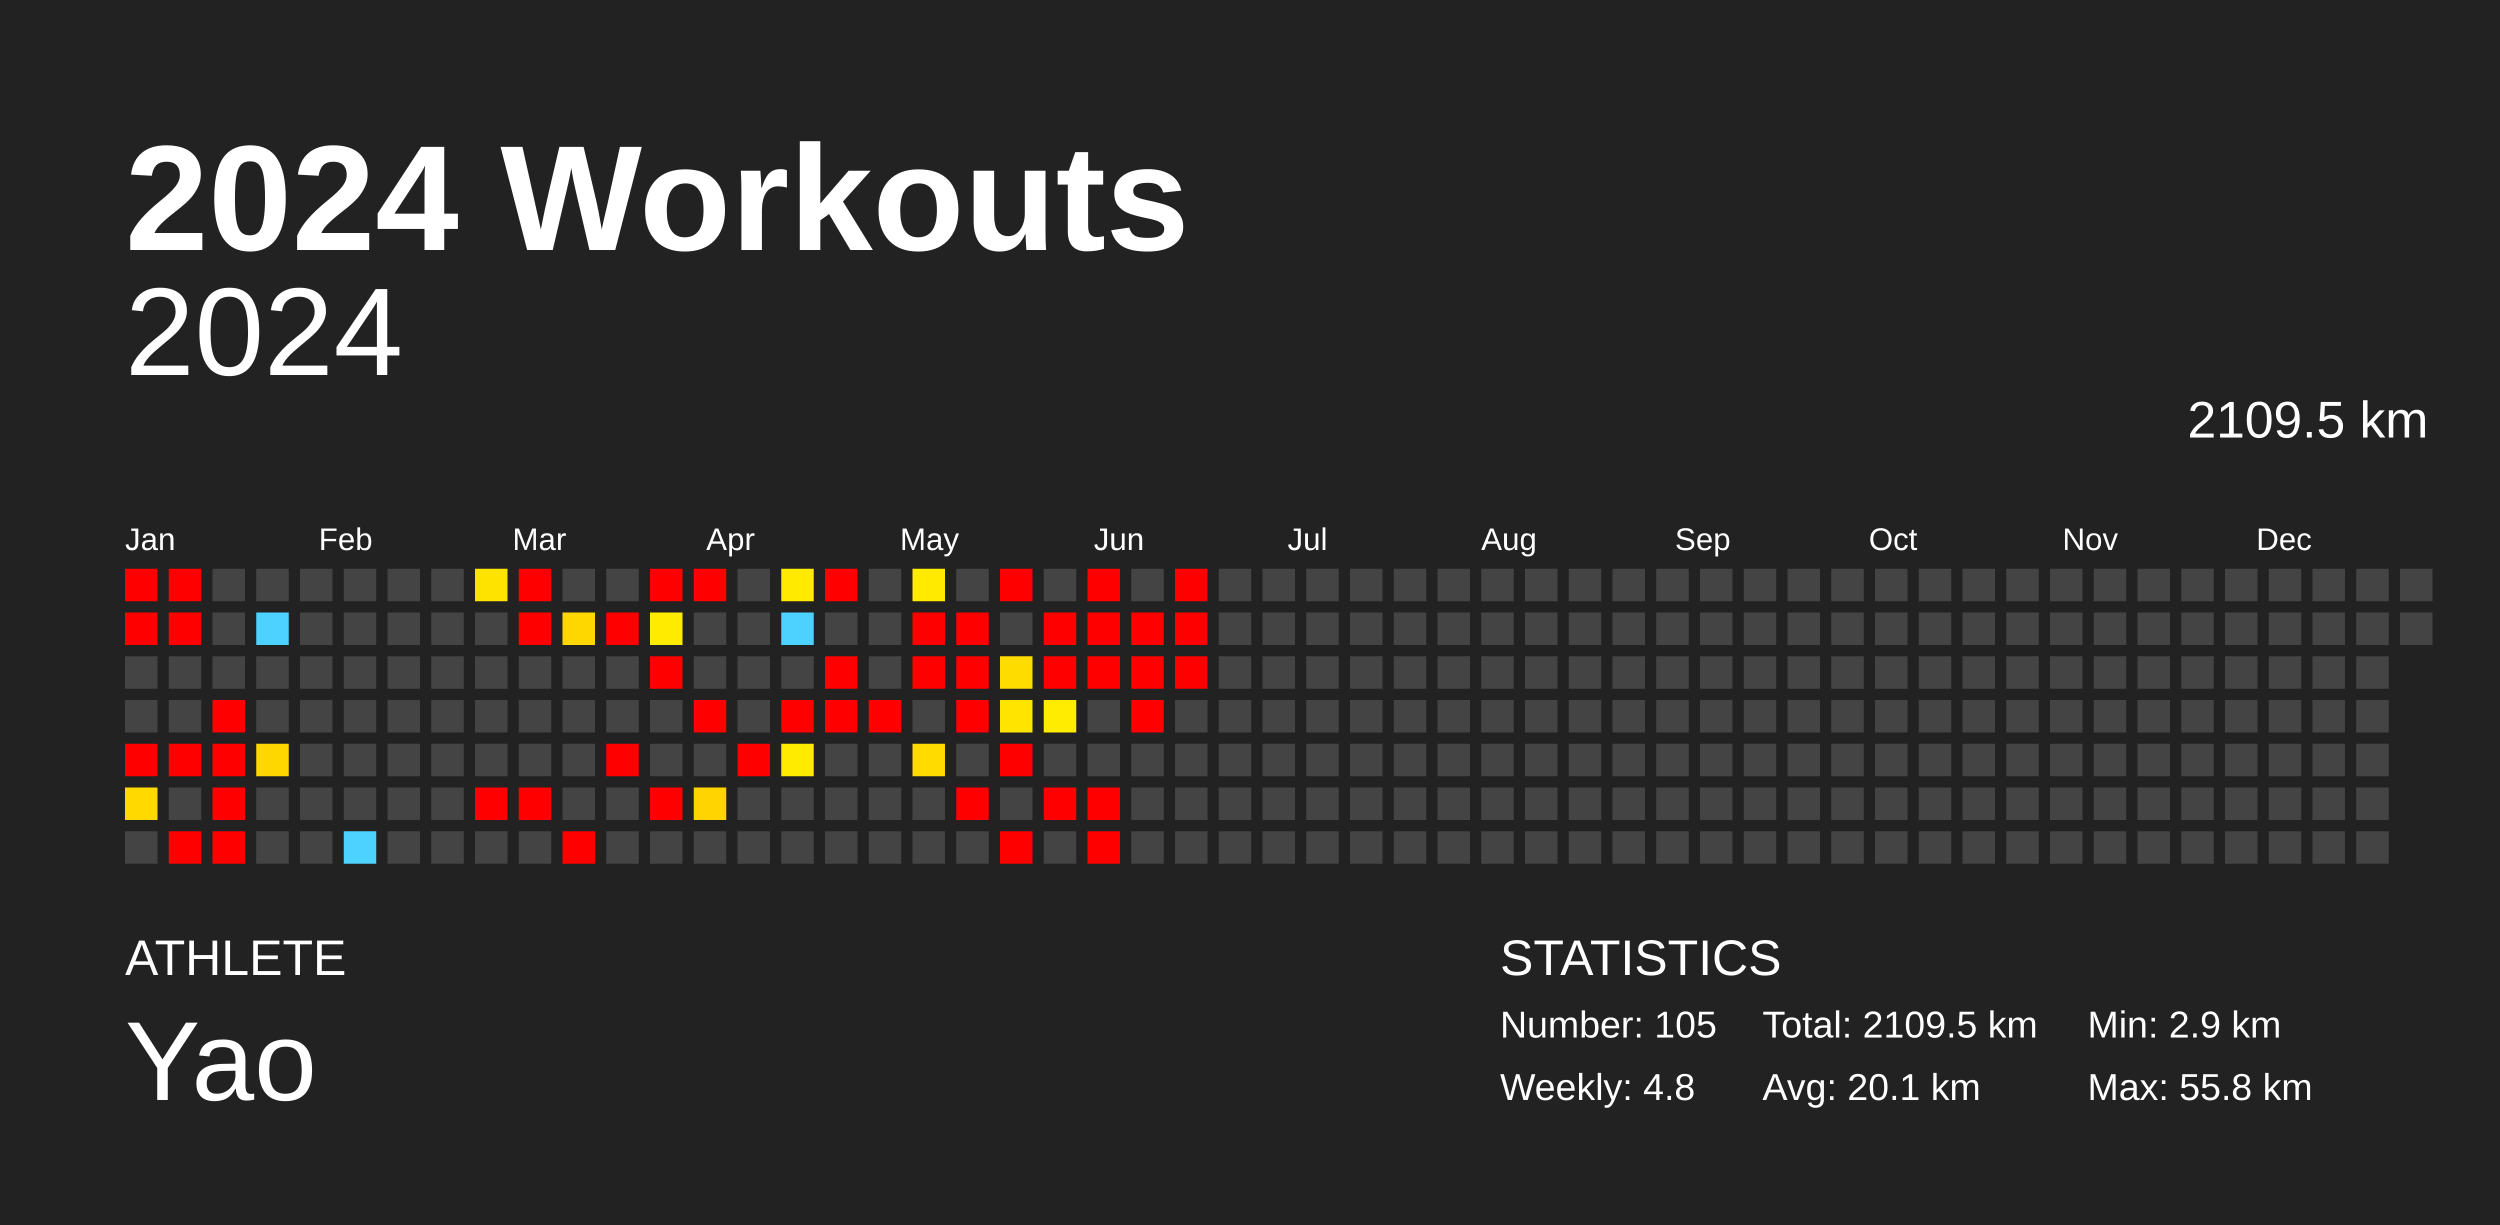
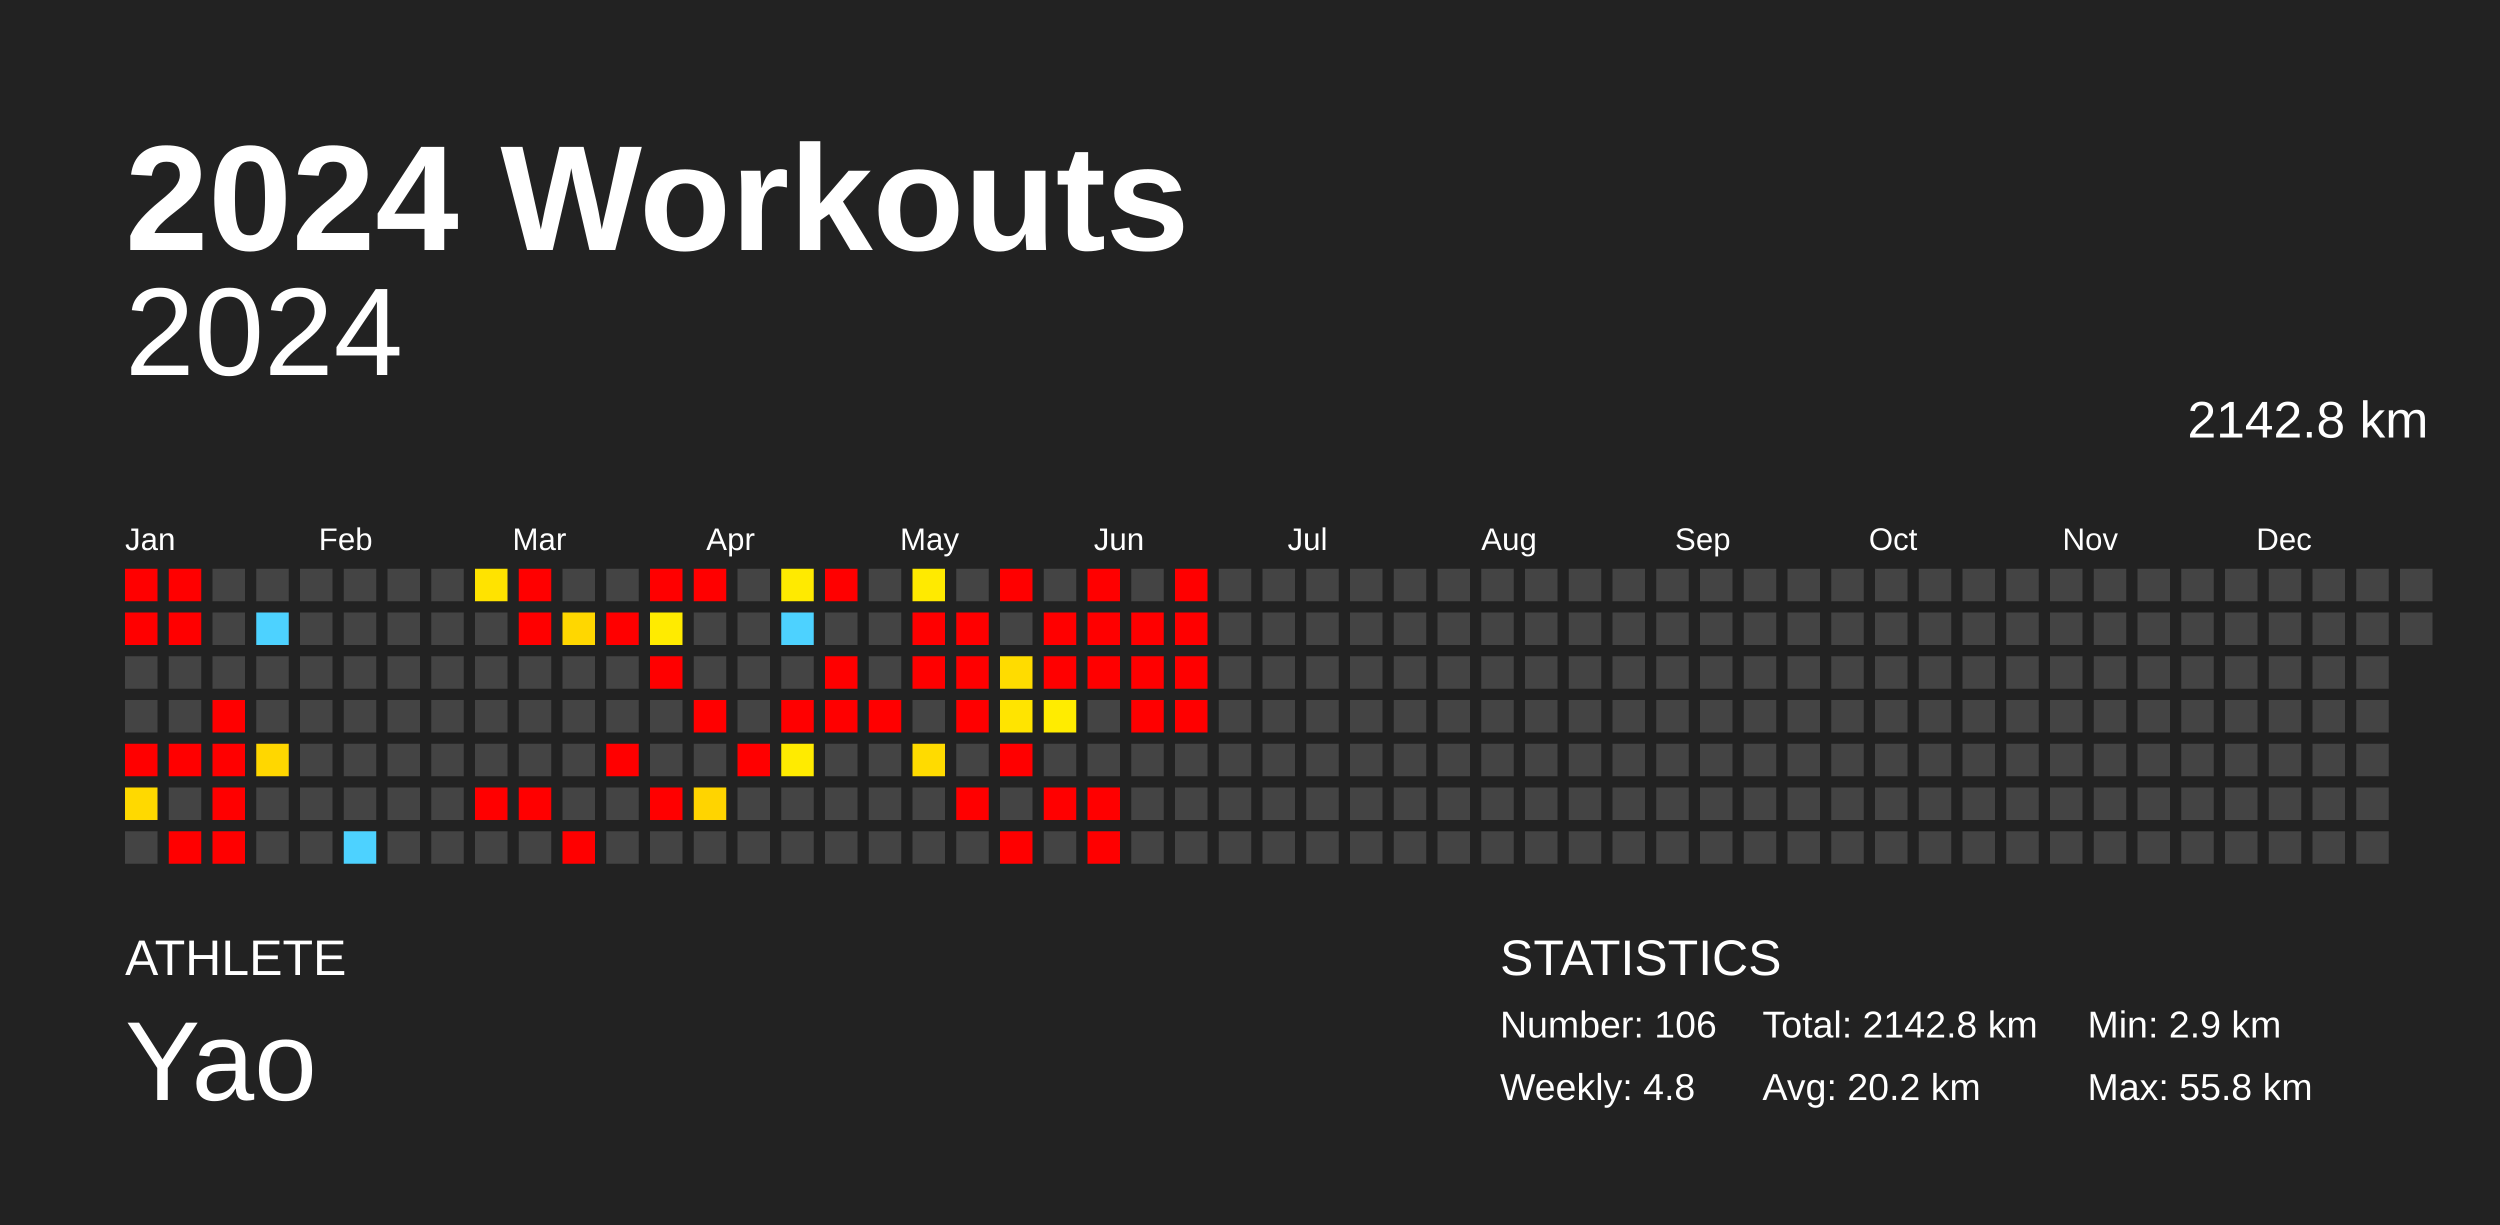
<svg xmlns="http://www.w3.org/2000/svg" baseProfile="full" height="98mm" version="1.1" viewBox="0,0,200,98" width="200mm">
  <defs />
  <rect fill="#222222" height="98" width="200" x="0" y="0" />
  <text fill="#FFFFFF" style="font-size:12px; font-family:Arial; font-weight:bold;" x="10" y="20">2024 Workouts</text>
  <text fill="#FFFFFF" style="font-size:4px; font-family:Arial" x="10" y="78">ATHLETE</text>
  <text fill="#FFFFFF" style="font-size:9px; font-family:Arial" x="10" y="88">Yao</text>
  <text fill="#FFFFFF" style="font-size:4px; font-family:Arial" x="120" y="78">STATISTICS</text>
-   <text fill="#FFFFFF" style="font-size:3px; font-family:Arial" x="120" y="83">Number: 105</text>
+   <text fill="#FFFFFF" style="font-size:3px; font-family:Arial" x="120" y="83">Number: 106</text>
  <text fill="#FFFFFF" style="font-size:3px; font-family:Arial" x="120" y="88">Weekly: 4.8</text>
-   <text fill="#FFFFFF" style="font-size:3px; font-family:Arial" x="141" y="83">Total: 2109.5 km</text>
-   <text fill="#FFFFFF" style="font-size:3px; font-family:Arial" x="141" y="88">Avg: 20.1 km</text>
+   <text fill="#FFFFFF" style="font-size:3px; font-family:Arial" x="141" y="83">Total: 2142.8 km</text>
+   <text fill="#FFFFFF" style="font-size:3px; font-family:Arial" x="141" y="88">Avg: 20.2 km</text>
  <text fill="#FFFFFF" style="font-size:3px; font-family:Arial" x="167" y="83">Min: 2.9 km</text>
  <text fill="#FFFFFF" style="font-size:3px; font-family:Arial" x="167" y="88">Max: 55.8 km</text>
  <text alignment-baseline="hanging" fill="#FFFFFF" style="font-size:10.0px; font-family:Arial;" x="10" y="30">2024</text>
-   <text alignment-baseline="hanging" fill="#FFFFFF" style="font-size:4.125px; font-family:Arial;" x="175" y="35">2109.5 km</text>
+   <text alignment-baseline="hanging" fill="#FFFFFF" style="font-size:4.125px; font-family:Arial;" x="175" y="35">2142.8 km</text>
  <text fill="#FFFFFF" style="font-size:2.5px; font-family:Arial" x="10.0" y="44">Jan</text>
  <text fill="#FFFFFF" style="font-size:2.5px; font-family:Arial" x="25.5" y="44">Feb</text>
  <text fill="#FFFFFF" style="font-size:2.5px; font-family:Arial" x="41.0" y="44">Mar</text>
  <text fill="#FFFFFF" style="font-size:2.5px; font-family:Arial" x="56.5" y="44">Apr</text>
  <text fill="#FFFFFF" style="font-size:2.5px; font-family:Arial" x="72.0" y="44">May</text>
  <text fill="#FFFFFF" style="font-size:2.5px; font-family:Arial" x="87.5" y="44">Jun</text>
  <text fill="#FFFFFF" style="font-size:2.5px; font-family:Arial" x="103.0" y="44">Jul</text>
  <text fill="#FFFFFF" style="font-size:2.5px; font-family:Arial" x="118.5" y="44">Aug</text>
  <text fill="#FFFFFF" style="font-size:2.5px; font-family:Arial" x="134.0" y="44">Sep</text>
  <text fill="#FFFFFF" style="font-size:2.5px; font-family:Arial" x="149.5" y="44">Oct</text>
  <text fill="#FFFFFF" style="font-size:2.5px; font-family:Arial" x="165.0" y="44">Nov</text>
  <text fill="#FFFFFF" style="font-size:2.5px; font-family:Arial" x="180.5" y="44">Dec</text>
  <rect fill="red" height="2.6" width="2.6" x="10.0" y="45.5" />
  <rect fill="red" height="2.6" width="2.6" x="10.0" y="49.0" />
  <rect fill="#444444" height="2.6" width="2.6" x="10.0" y="52.5" />
  <rect fill="#444444" height="2.6" width="2.6" x="10.0" y="56.0" />
  <rect fill="red" height="2.6" width="2.6" x="10.0" y="59.5" />
  <rect fill="#ffd900" height="2.6" width="2.6" x="10.0" y="63.0" />
  <rect fill="#444444" height="2.6" width="2.6" x="10.0" y="66.5" />
  <rect fill="red" height="2.6" width="2.6" x="13.5" y="45.5" />
  <rect fill="red" height="2.6" width="2.6" x="13.5" y="49.0" />
  <rect fill="#444444" height="2.6" width="2.6" x="13.5" y="52.5" />
  <rect fill="#444444" height="2.6" width="2.6" x="13.5" y="56.0" />
  <rect fill="red" height="2.6" width="2.6" x="13.5" y="59.5" />
  <rect fill="#444444" height="2.6" width="2.6" x="13.5" y="63.0" />
  <rect fill="red" height="2.6" width="2.6" x="13.5" y="66.5" />
  <rect fill="#444444" height="2.6" width="2.6" x="17.0" y="45.5" />
  <rect fill="#444444" height="2.6" width="2.6" x="17.0" y="49.0" />
  <rect fill="#444444" height="2.6" width="2.6" x="17.0" y="52.5" />
  <rect fill="red" height="2.6" width="2.6" x="17.0" y="56.0" />
  <rect fill="red" height="2.6" width="2.6" x="17.0" y="59.5" />
  <rect fill="red" height="2.6" width="2.6" x="17.0" y="63.0" />
  <rect fill="red" height="2.6" width="2.6" x="17.0" y="66.5" />
  <rect fill="#444444" height="2.6" width="2.6" x="20.5" y="45.5" />
  <rect fill="#4dd2ff" height="2.6" width="2.6" x="20.5" y="49.0" />
  <rect fill="#444444" height="2.6" width="2.6" x="20.5" y="52.5" />
  <rect fill="#444444" height="2.6" width="2.6" x="20.5" y="56.0" />
  <rect fill="#ffd700" height="2.6" width="2.6" x="20.5" y="59.5" />
  <rect fill="#444444" height="2.6" width="2.6" x="20.5" y="63.0" />
  <rect fill="#444444" height="2.6" width="2.6" x="20.5" y="66.5" />
  <rect fill="#444444" height="2.6" width="2.6" x="24.0" y="45.5" />
  <rect fill="#444444" height="2.6" width="2.6" x="24.0" y="49.0" />
  <rect fill="#444444" height="2.6" width="2.6" x="24.0" y="52.5" />
  <rect fill="#444444" height="2.6" width="2.6" x="24.0" y="56.0" />
  <rect fill="#444444" height="2.6" width="2.6" x="24.0" y="59.5" />
  <rect fill="#444444" height="2.6" width="2.6" x="24.0" y="63.0" />
  <rect fill="#444444" height="2.6" width="2.6" x="24.0" y="66.5" />
  <rect fill="#444444" height="2.6" width="2.6" x="27.5" y="45.5" />
  <rect fill="#444444" height="2.6" width="2.6" x="27.5" y="49.0" />
  <rect fill="#444444" height="2.6" width="2.6" x="27.5" y="52.5" />
  <rect fill="#444444" height="2.6" width="2.6" x="27.5" y="56.0" />
  <rect fill="#444444" height="2.6" width="2.6" x="27.5" y="59.5" />
  <rect fill="#444444" height="2.6" width="2.6" x="27.5" y="63.0" />
  <rect fill="#4dd2ff" height="2.6" width="2.6" x="27.5" y="66.5" />
  <rect fill="#444444" height="2.6" width="2.6" x="31.0" y="45.5" />
  <rect fill="#444444" height="2.6" width="2.6" x="31.0" y="49.0" />
  <rect fill="#444444" height="2.6" width="2.6" x="31.0" y="52.5" />
  <rect fill="#444444" height="2.6" width="2.6" x="31.0" y="56.0" />
  <rect fill="#444444" height="2.6" width="2.6" x="31.0" y="59.5" />
  <rect fill="#444444" height="2.6" width="2.6" x="31.0" y="63.0" />
  <rect fill="#444444" height="2.6" width="2.6" x="31.0" y="66.5" />
  <rect fill="#444444" height="2.6" width="2.6" x="34.5" y="45.5" />
  <rect fill="#444444" height="2.6" width="2.6" x="34.5" y="49.0" />
  <rect fill="#444444" height="2.6" width="2.6" x="34.5" y="52.5" />
  <rect fill="#444444" height="2.6" width="2.6" x="34.5" y="56.0" />
  <rect fill="#444444" height="2.6" width="2.6" x="34.5" y="59.5" />
  <rect fill="#444444" height="2.6" width="2.6" x="34.5" y="63.0" />
  <rect fill="#444444" height="2.6" width="2.6" x="34.5" y="66.5" />
  <rect fill="#ffe300" height="2.6" width="2.6" x="38.0" y="45.5" />
  <rect fill="#444444" height="2.6" width="2.6" x="38.0" y="49.0" />
  <rect fill="#444444" height="2.6" width="2.6" x="38.0" y="52.5" />
  <rect fill="#444444" height="2.6" width="2.6" x="38.0" y="56.0" />
  <rect fill="#444444" height="2.6" width="2.6" x="38.0" y="59.5" />
  <rect fill="red" height="2.6" width="2.6" x="38.0" y="63.0" />
  <rect fill="#444444" height="2.6" width="2.6" x="38.0" y="66.5" />
  <rect fill="red" height="2.6" width="2.6" x="41.5" y="45.5" />
  <rect fill="red" height="2.6" width="2.6" x="41.5" y="49.0" />
  <rect fill="#444444" height="2.6" width="2.6" x="41.5" y="52.5" />
  <rect fill="#444444" height="2.6" width="2.6" x="41.5" y="56.0" />
  <rect fill="#444444" height="2.6" width="2.6" x="41.5" y="59.5" />
  <rect fill="red" height="2.6" width="2.6" x="41.5" y="63.0" />
  <rect fill="#444444" height="2.6" width="2.6" x="41.5" y="66.5" />
  <rect fill="#444444" height="2.6" width="2.6" x="45.0" y="45.5" />
  <rect fill="#ffd700" height="2.6" width="2.6" x="45.0" y="49.0" />
  <rect fill="#444444" height="2.6" width="2.6" x="45.0" y="52.5" />
  <rect fill="#444444" height="2.6" width="2.6" x="45.0" y="56.0" />
  <rect fill="#444444" height="2.6" width="2.6" x="45.0" y="59.5" />
  <rect fill="#444444" height="2.6" width="2.6" x="45.0" y="63.0" />
  <rect fill="red" height="2.6" width="2.6" x="45.0" y="66.5" />
  <rect fill="#444444" height="2.6" width="2.6" x="48.5" y="45.5" />
  <rect fill="red" height="2.6" width="2.6" x="48.5" y="49.0" />
  <rect fill="#444444" height="2.6" width="2.6" x="48.5" y="52.5" />
  <rect fill="#444444" height="2.6" width="2.6" x="48.5" y="56.0" />
  <rect fill="red" height="2.6" width="2.6" x="48.5" y="59.5" />
  <rect fill="#444444" height="2.6" width="2.6" x="48.5" y="63.0" />
  <rect fill="#444444" height="2.6" width="2.6" x="48.5" y="66.5" />
  <rect fill="red" height="2.6" width="2.6" x="52.0" y="45.5" />
  <rect fill="#ffeb00" height="2.6" width="2.6" x="52.0" y="49.0" />
  <rect fill="red" height="2.6" width="2.6" x="52.0" y="52.5" />
  <rect fill="#444444" height="2.6" width="2.6" x="52.0" y="56.0" />
  <rect fill="#444444" height="2.6" width="2.6" x="52.0" y="59.5" />
  <rect fill="red" height="2.6" width="2.6" x="52.0" y="63.0" />
  <rect fill="#444444" height="2.6" width="2.6" x="52.0" y="66.5" />
  <rect fill="red" height="2.6" width="2.6" x="55.5" y="45.5" />
  <rect fill="#444444" height="2.6" width="2.6" x="55.5" y="49.0" />
  <rect fill="#444444" height="2.6" width="2.6" x="55.5" y="52.5" />
  <rect fill="red" height="2.6" width="2.6" x="55.5" y="56.0" />
  <rect fill="#444444" height="2.6" width="2.6" x="55.5" y="59.5" />
  <rect fill="#ffd400" height="2.6" width="2.6" x="55.5" y="63.0" />
  <rect fill="#444444" height="2.6" width="2.6" x="55.5" y="66.5" />
  <rect fill="#444444" height="2.6" width="2.6" x="59.0" y="45.5" />
  <rect fill="#444444" height="2.6" width="2.6" x="59.0" y="49.0" />
  <rect fill="#444444" height="2.6" width="2.6" x="59.0" y="52.5" />
  <rect fill="#444444" height="2.6" width="2.6" x="59.0" y="56.0" />
  <rect fill="red" height="2.6" width="2.6" x="59.0" y="59.5" />
  <rect fill="#444444" height="2.6" width="2.6" x="59.0" y="63.0" />
  <rect fill="#444444" height="2.6" width="2.6" x="59.0" y="66.5" />
  <rect fill="#ffea00" height="2.6" width="2.6" x="62.5" y="45.5" />
  <rect fill="#4dd2ff" height="2.6" width="2.6" x="62.5" y="49.0" />
  <rect fill="#444444" height="2.6" width="2.6" x="62.5" y="52.5" />
  <rect fill="red" height="2.6" width="2.6" x="62.5" y="56.0" />
  <rect fill="#ffeb00" height="2.6" width="2.6" x="62.5" y="59.5" />
  <rect fill="#444444" height="2.6" width="2.6" x="62.5" y="63.0" />
  <rect fill="#444444" height="2.6" width="2.6" x="62.5" y="66.5" />
  <rect fill="red" height="2.6" width="2.6" x="66.0" y="45.5" />
  <rect fill="#444444" height="2.6" width="2.6" x="66.0" y="49.0" />
  <rect fill="red" height="2.6" width="2.6" x="66.0" y="52.5" />
  <rect fill="red" height="2.6" width="2.6" x="66.0" y="56.0" />
  <rect fill="#444444" height="2.6" width="2.6" x="66.0" y="59.5" />
  <rect fill="#444444" height="2.6" width="2.6" x="66.0" y="63.0" />
  <rect fill="#444444" height="2.6" width="2.6" x="66.0" y="66.5" />
  <rect fill="#444444" height="2.6" width="2.6" x="69.5" y="45.5" />
  <rect fill="#444444" height="2.6" width="2.6" x="69.5" y="49.0" />
  <rect fill="#444444" height="2.6" width="2.6" x="69.5" y="52.5" />
  <rect fill="red" height="2.6" width="2.6" x="69.5" y="56.0" />
  <rect fill="#444444" height="2.6" width="2.6" x="69.5" y="59.5" />
  <rect fill="#444444" height="2.6" width="2.6" x="69.5" y="63.0" />
  <rect fill="#444444" height="2.6" width="2.6" x="69.5" y="66.5" />
  <rect fill="#ffea00" height="2.6" width="2.6" x="73.0" y="45.5" />
  <rect fill="red" height="2.6" width="2.6" x="73.0" y="49.0" />
  <rect fill="red" height="2.6" width="2.6" x="73.0" y="52.5" />
  <rect fill="#444444" height="2.6" width="2.6" x="73.0" y="56.0" />
  <rect fill="#ffdb00" height="2.6" width="2.6" x="73.0" y="59.5" />
  <rect fill="#444444" height="2.6" width="2.6" x="73.0" y="63.0" />
  <rect fill="#444444" height="2.6" width="2.6" x="73.0" y="66.5" />
  <rect fill="#444444" height="2.6" width="2.6" x="76.5" y="45.5" />
  <rect fill="red" height="2.6" width="2.6" x="76.5" y="49.0" />
  <rect fill="red" height="2.6" width="2.6" x="76.5" y="52.5" />
  <rect fill="red" height="2.6" width="2.6" x="76.5" y="56.0" />
  <rect fill="#444444" height="2.6" width="2.6" x="76.5" y="59.5" />
  <rect fill="red" height="2.6" width="2.6" x="76.5" y="63.0" />
  <rect fill="#444444" height="2.6" width="2.6" x="76.5" y="66.5" />
  <rect fill="red" height="2.6" width="2.6" x="80.0" y="45.5" />
  <rect fill="#444444" height="2.6" width="2.6" x="80.0" y="49.0" />
  <rect fill="#ffdc00" height="2.6" width="2.6" x="80.0" y="52.5" />
  <rect fill="#ffe400" height="2.6" width="2.6" x="80.0" y="56.0" />
  <rect fill="red" height="2.6" width="2.6" x="80.0" y="59.5" />
  <rect fill="#444444" height="2.6" width="2.6" x="80.0" y="63.0" />
  <rect fill="red" height="2.6" width="2.6" x="80.0" y="66.5" />
  <rect fill="#444444" height="2.6" width="2.6" x="83.5" y="45.5" />
  <rect fill="red" height="2.6" width="2.6" x="83.5" y="49.0" />
  <rect fill="red" height="2.6" width="2.6" x="83.5" y="52.5" />
  <rect fill="#ffec00" height="2.6" width="2.6" x="83.5" y="56.0" />
  <rect fill="#444444" height="2.6" width="2.6" x="83.5" y="59.5" />
  <rect fill="red" height="2.6" width="2.6" x="83.5" y="63.0" />
  <rect fill="#444444" height="2.6" width="2.6" x="83.5" y="66.5" />
  <rect fill="red" height="2.6" width="2.6" x="87.0" y="45.5" />
  <rect fill="red" height="2.6" width="2.6" x="87.0" y="49.0" />
  <rect fill="red" height="2.6" width="2.6" x="87.0" y="52.5" />
  <rect fill="#444444" height="2.6" width="2.6" x="87.0" y="56.0" />
  <rect fill="#444444" height="2.6" width="2.6" x="87.0" y="59.5" />
  <rect fill="red" height="2.6" width="2.6" x="87.0" y="63.0" />
  <rect fill="red" height="2.6" width="2.6" x="87.0" y="66.5" />
  <rect fill="#444444" height="2.6" width="2.6" x="90.5" y="45.5" />
  <rect fill="red" height="2.6" width="2.6" x="90.5" y="49.0" />
  <rect fill="red" height="2.6" width="2.6" x="90.5" y="52.5" />
  <rect fill="red" height="2.6" width="2.6" x="90.5" y="56.0" />
  <rect fill="#444444" height="2.6" width="2.6" x="90.5" y="59.5" />
  <rect fill="#444444" height="2.6" width="2.6" x="90.5" y="63.0" />
  <rect fill="#444444" height="2.6" width="2.6" x="90.5" y="66.5" />
  <rect fill="red" height="2.6" width="2.6" x="94.0" y="45.5" />
  <rect fill="red" height="2.6" width="2.6" x="94.0" y="49.0" />
  <rect fill="red" height="2.6" width="2.6" x="94.0" y="52.5" />
-   <rect fill="#444444" height="2.6" width="2.6" x="94.0" y="56.0" />
+   <rect fill="red" height="2.6" width="2.6" x="94.0" y="56.0" />
  <rect fill="#444444" height="2.6" width="2.6" x="94.0" y="59.5" />
  <rect fill="#444444" height="2.6" width="2.6" x="94.0" y="63.0" />
  <rect fill="#444444" height="2.6" width="2.6" x="94.0" y="66.5" />
  <rect fill="#444444" height="2.6" width="2.6" x="97.5" y="45.5" />
  <rect fill="#444444" height="2.6" width="2.6" x="97.5" y="49.0" />
  <rect fill="#444444" height="2.6" width="2.6" x="97.5" y="52.5" />
  <rect fill="#444444" height="2.6" width="2.6" x="97.5" y="56.0" />
  <rect fill="#444444" height="2.6" width="2.6" x="97.5" y="59.5" />
  <rect fill="#444444" height="2.6" width="2.6" x="97.5" y="63.0" />
  <rect fill="#444444" height="2.6" width="2.6" x="97.5" y="66.5" />
  <rect fill="#444444" height="2.6" width="2.6" x="101.0" y="45.5" />
  <rect fill="#444444" height="2.6" width="2.6" x="101.0" y="49.0" />
  <rect fill="#444444" height="2.6" width="2.6" x="101.0" y="52.5" />
  <rect fill="#444444" height="2.6" width="2.6" x="101.0" y="56.0" />
  <rect fill="#444444" height="2.6" width="2.6" x="101.0" y="59.5" />
  <rect fill="#444444" height="2.6" width="2.6" x="101.0" y="63.0" />
  <rect fill="#444444" height="2.6" width="2.6" x="101.0" y="66.5" />
  <rect fill="#444444" height="2.6" width="2.6" x="104.5" y="45.5" />
  <rect fill="#444444" height="2.6" width="2.6" x="104.5" y="49.0" />
  <rect fill="#444444" height="2.6" width="2.6" x="104.5" y="52.5" />
  <rect fill="#444444" height="2.6" width="2.6" x="104.5" y="56.0" />
  <rect fill="#444444" height="2.6" width="2.6" x="104.5" y="59.5" />
  <rect fill="#444444" height="2.6" width="2.6" x="104.5" y="63.0" />
  <rect fill="#444444" height="2.6" width="2.6" x="104.5" y="66.5" />
  <rect fill="#444444" height="2.6" width="2.6" x="108.0" y="45.5" />
  <rect fill="#444444" height="2.6" width="2.6" x="108.0" y="49.0" />
  <rect fill="#444444" height="2.6" width="2.6" x="108.0" y="52.5" />
  <rect fill="#444444" height="2.6" width="2.6" x="108.0" y="56.0" />
  <rect fill="#444444" height="2.6" width="2.6" x="108.0" y="59.5" />
  <rect fill="#444444" height="2.6" width="2.6" x="108.0" y="63.0" />
  <rect fill="#444444" height="2.6" width="2.6" x="108.0" y="66.5" />
  <rect fill="#444444" height="2.6" width="2.6" x="111.5" y="45.5" />
  <rect fill="#444444" height="2.6" width="2.6" x="111.5" y="49.0" />
  <rect fill="#444444" height="2.6" width="2.6" x="111.5" y="52.5" />
  <rect fill="#444444" height="2.6" width="2.6" x="111.5" y="56.0" />
  <rect fill="#444444" height="2.6" width="2.6" x="111.5" y="59.5" />
  <rect fill="#444444" height="2.6" width="2.6" x="111.5" y="63.0" />
  <rect fill="#444444" height="2.6" width="2.6" x="111.5" y="66.5" />
  <rect fill="#444444" height="2.6" width="2.6" x="115.0" y="45.5" />
  <rect fill="#444444" height="2.6" width="2.6" x="115.0" y="49.0" />
  <rect fill="#444444" height="2.6" width="2.6" x="115.0" y="52.5" />
  <rect fill="#444444" height="2.6" width="2.6" x="115.0" y="56.0" />
  <rect fill="#444444" height="2.6" width="2.6" x="115.0" y="59.5" />
  <rect fill="#444444" height="2.6" width="2.6" x="115.0" y="63.0" />
  <rect fill="#444444" height="2.6" width="2.6" x="115.0" y="66.5" />
  <rect fill="#444444" height="2.6" width="2.6" x="118.5" y="45.5" />
  <rect fill="#444444" height="2.6" width="2.6" x="118.5" y="49.0" />
  <rect fill="#444444" height="2.6" width="2.6" x="118.5" y="52.5" />
  <rect fill="#444444" height="2.6" width="2.6" x="118.5" y="56.0" />
  <rect fill="#444444" height="2.6" width="2.6" x="118.5" y="59.5" />
  <rect fill="#444444" height="2.6" width="2.6" x="118.5" y="63.0" />
  <rect fill="#444444" height="2.6" width="2.6" x="118.5" y="66.5" />
  <rect fill="#444444" height="2.6" width="2.6" x="122.0" y="45.5" />
  <rect fill="#444444" height="2.6" width="2.6" x="122.0" y="49.0" />
  <rect fill="#444444" height="2.6" width="2.6" x="122.0" y="52.5" />
  <rect fill="#444444" height="2.6" width="2.6" x="122.0" y="56.0" />
  <rect fill="#444444" height="2.6" width="2.6" x="122.0" y="59.5" />
  <rect fill="#444444" height="2.6" width="2.6" x="122.0" y="63.0" />
  <rect fill="#444444" height="2.6" width="2.6" x="122.0" y="66.5" />
  <rect fill="#444444" height="2.6" width="2.6" x="125.5" y="45.5" />
  <rect fill="#444444" height="2.6" width="2.6" x="125.5" y="49.0" />
  <rect fill="#444444" height="2.6" width="2.6" x="125.5" y="52.5" />
  <rect fill="#444444" height="2.6" width="2.6" x="125.5" y="56.0" />
  <rect fill="#444444" height="2.6" width="2.6" x="125.5" y="59.5" />
  <rect fill="#444444" height="2.6" width="2.6" x="125.5" y="63.0" />
  <rect fill="#444444" height="2.6" width="2.6" x="125.5" y="66.5" />
  <rect fill="#444444" height="2.6" width="2.6" x="129.0" y="45.5" />
  <rect fill="#444444" height="2.6" width="2.6" x="129.0" y="49.0" />
  <rect fill="#444444" height="2.6" width="2.6" x="129.0" y="52.5" />
  <rect fill="#444444" height="2.6" width="2.6" x="129.0" y="56.0" />
  <rect fill="#444444" height="2.6" width="2.6" x="129.0" y="59.5" />
  <rect fill="#444444" height="2.6" width="2.6" x="129.0" y="63.0" />
  <rect fill="#444444" height="2.6" width="2.6" x="129.0" y="66.5" />
  <rect fill="#444444" height="2.6" width="2.6" x="132.5" y="45.5" />
  <rect fill="#444444" height="2.6" width="2.6" x="132.5" y="49.0" />
  <rect fill="#444444" height="2.6" width="2.6" x="132.5" y="52.5" />
  <rect fill="#444444" height="2.6" width="2.6" x="132.5" y="56.0" />
  <rect fill="#444444" height="2.6" width="2.6" x="132.5" y="59.5" />
  <rect fill="#444444" height="2.6" width="2.6" x="132.5" y="63.0" />
  <rect fill="#444444" height="2.6" width="2.6" x="132.5" y="66.5" />
  <rect fill="#444444" height="2.6" width="2.6" x="136.0" y="45.5" />
  <rect fill="#444444" height="2.6" width="2.6" x="136.0" y="49.0" />
  <rect fill="#444444" height="2.6" width="2.6" x="136.0" y="52.5" />
  <rect fill="#444444" height="2.6" width="2.6" x="136.0" y="56.0" />
  <rect fill="#444444" height="2.6" width="2.6" x="136.0" y="59.5" />
  <rect fill="#444444" height="2.6" width="2.6" x="136.0" y="63.0" />
  <rect fill="#444444" height="2.6" width="2.6" x="136.0" y="66.5" />
  <rect fill="#444444" height="2.6" width="2.6" x="139.5" y="45.5" />
  <rect fill="#444444" height="2.6" width="2.6" x="139.5" y="49.0" />
  <rect fill="#444444" height="2.6" width="2.6" x="139.5" y="52.5" />
  <rect fill="#444444" height="2.6" width="2.6" x="139.5" y="56.0" />
  <rect fill="#444444" height="2.6" width="2.6" x="139.5" y="59.5" />
  <rect fill="#444444" height="2.6" width="2.6" x="139.5" y="63.0" />
  <rect fill="#444444" height="2.6" width="2.6" x="139.5" y="66.5" />
  <rect fill="#444444" height="2.6" width="2.6" x="143.0" y="45.5" />
  <rect fill="#444444" height="2.6" width="2.6" x="143.0" y="49.0" />
  <rect fill="#444444" height="2.6" width="2.6" x="143.0" y="52.5" />
  <rect fill="#444444" height="2.6" width="2.6" x="143.0" y="56.0" />
  <rect fill="#444444" height="2.6" width="2.6" x="143.0" y="59.5" />
  <rect fill="#444444" height="2.6" width="2.6" x="143.0" y="63.0" />
  <rect fill="#444444" height="2.6" width="2.6" x="143.0" y="66.5" />
  <rect fill="#444444" height="2.6" width="2.6" x="146.5" y="45.5" />
  <rect fill="#444444" height="2.6" width="2.6" x="146.5" y="49.0" />
  <rect fill="#444444" height="2.6" width="2.6" x="146.5" y="52.5" />
  <rect fill="#444444" height="2.6" width="2.6" x="146.5" y="56.0" />
  <rect fill="#444444" height="2.6" width="2.6" x="146.5" y="59.5" />
  <rect fill="#444444" height="2.6" width="2.6" x="146.5" y="63.0" />
  <rect fill="#444444" height="2.6" width="2.6" x="146.5" y="66.5" />
  <rect fill="#444444" height="2.6" width="2.6" x="150.0" y="45.5" />
  <rect fill="#444444" height="2.6" width="2.6" x="150.0" y="49.0" />
  <rect fill="#444444" height="2.6" width="2.6" x="150.0" y="52.5" />
  <rect fill="#444444" height="2.6" width="2.6" x="150.0" y="56.0" />
  <rect fill="#444444" height="2.6" width="2.6" x="150.0" y="59.5" />
  <rect fill="#444444" height="2.6" width="2.6" x="150.0" y="63.0" />
  <rect fill="#444444" height="2.6" width="2.6" x="150.0" y="66.5" />
  <rect fill="#444444" height="2.6" width="2.6" x="153.5" y="45.5" />
  <rect fill="#444444" height="2.6" width="2.6" x="153.5" y="49.0" />
  <rect fill="#444444" height="2.6" width="2.6" x="153.5" y="52.5" />
  <rect fill="#444444" height="2.6" width="2.6" x="153.5" y="56.0" />
  <rect fill="#444444" height="2.6" width="2.6" x="153.5" y="59.5" />
  <rect fill="#444444" height="2.6" width="2.6" x="153.5" y="63.0" />
  <rect fill="#444444" height="2.6" width="2.6" x="153.5" y="66.5" />
  <rect fill="#444444" height="2.6" width="2.6" x="157.0" y="45.5" />
  <rect fill="#444444" height="2.6" width="2.6" x="157.0" y="49.0" />
  <rect fill="#444444" height="2.6" width="2.6" x="157.0" y="52.5" />
  <rect fill="#444444" height="2.6" width="2.6" x="157.0" y="56.0" />
  <rect fill="#444444" height="2.6" width="2.6" x="157.0" y="59.5" />
  <rect fill="#444444" height="2.6" width="2.6" x="157.0" y="63.0" />
  <rect fill="#444444" height="2.6" width="2.6" x="157.0" y="66.5" />
  <rect fill="#444444" height="2.6" width="2.6" x="160.5" y="45.5" />
  <rect fill="#444444" height="2.6" width="2.6" x="160.5" y="49.0" />
  <rect fill="#444444" height="2.6" width="2.6" x="160.5" y="52.5" />
  <rect fill="#444444" height="2.6" width="2.6" x="160.5" y="56.0" />
  <rect fill="#444444" height="2.6" width="2.6" x="160.5" y="59.5" />
  <rect fill="#444444" height="2.6" width="2.6" x="160.5" y="63.0" />
  <rect fill="#444444" height="2.6" width="2.6" x="160.5" y="66.5" />
  <rect fill="#444444" height="2.6" width="2.6" x="164.0" y="45.5" />
  <rect fill="#444444" height="2.6" width="2.6" x="164.0" y="49.0" />
  <rect fill="#444444" height="2.6" width="2.6" x="164.0" y="52.5" />
  <rect fill="#444444" height="2.6" width="2.6" x="164.0" y="56.0" />
  <rect fill="#444444" height="2.6" width="2.6" x="164.0" y="59.5" />
  <rect fill="#444444" height="2.6" width="2.6" x="164.0" y="63.0" />
  <rect fill="#444444" height="2.6" width="2.6" x="164.0" y="66.5" />
  <rect fill="#444444" height="2.6" width="2.6" x="167.5" y="45.5" />
  <rect fill="#444444" height="2.6" width="2.6" x="167.5" y="49.0" />
  <rect fill="#444444" height="2.6" width="2.6" x="167.5" y="52.5" />
  <rect fill="#444444" height="2.6" width="2.6" x="167.5" y="56.0" />
  <rect fill="#444444" height="2.6" width="2.6" x="167.5" y="59.5" />
  <rect fill="#444444" height="2.6" width="2.6" x="167.5" y="63.0" />
  <rect fill="#444444" height="2.6" width="2.6" x="167.5" y="66.5" />
  <rect fill="#444444" height="2.6" width="2.6" x="171.0" y="45.5" />
  <rect fill="#444444" height="2.6" width="2.6" x="171.0" y="49.0" />
  <rect fill="#444444" height="2.6" width="2.6" x="171.0" y="52.5" />
  <rect fill="#444444" height="2.6" width="2.6" x="171.0" y="56.0" />
  <rect fill="#444444" height="2.6" width="2.6" x="171.0" y="59.5" />
  <rect fill="#444444" height="2.6" width="2.6" x="171.0" y="63.0" />
  <rect fill="#444444" height="2.6" width="2.6" x="171.0" y="66.5" />
  <rect fill="#444444" height="2.6" width="2.6" x="174.5" y="45.5" />
  <rect fill="#444444" height="2.6" width="2.6" x="174.5" y="49.0" />
  <rect fill="#444444" height="2.6" width="2.6" x="174.5" y="52.5" />
  <rect fill="#444444" height="2.6" width="2.6" x="174.5" y="56.0" />
  <rect fill="#444444" height="2.6" width="2.6" x="174.5" y="59.5" />
  <rect fill="#444444" height="2.6" width="2.6" x="174.5" y="63.0" />
  <rect fill="#444444" height="2.6" width="2.6" x="174.5" y="66.5" />
  <rect fill="#444444" height="2.6" width="2.6" x="178.0" y="45.5" />
  <rect fill="#444444" height="2.6" width="2.6" x="178.0" y="49.0" />
  <rect fill="#444444" height="2.6" width="2.6" x="178.0" y="52.5" />
  <rect fill="#444444" height="2.6" width="2.6" x="178.0" y="56.0" />
  <rect fill="#444444" height="2.6" width="2.6" x="178.0" y="59.5" />
  <rect fill="#444444" height="2.6" width="2.6" x="178.0" y="63.0" />
  <rect fill="#444444" height="2.6" width="2.6" x="178.0" y="66.5" />
  <rect fill="#444444" height="2.6" width="2.6" x="181.5" y="45.5" />
  <rect fill="#444444" height="2.6" width="2.6" x="181.5" y="49.0" />
  <rect fill="#444444" height="2.6" width="2.6" x="181.5" y="52.5" />
  <rect fill="#444444" height="2.6" width="2.6" x="181.5" y="56.0" />
  <rect fill="#444444" height="2.6" width="2.6" x="181.5" y="59.5" />
  <rect fill="#444444" height="2.6" width="2.6" x="181.5" y="63.0" />
  <rect fill="#444444" height="2.6" width="2.6" x="181.5" y="66.5" />
  <rect fill="#444444" height="2.6" width="2.6" x="185.0" y="45.5" />
  <rect fill="#444444" height="2.6" width="2.6" x="185.0" y="49.0" />
  <rect fill="#444444" height="2.6" width="2.6" x="185.0" y="52.5" />
  <rect fill="#444444" height="2.6" width="2.6" x="185.0" y="56.0" />
  <rect fill="#444444" height="2.6" width="2.6" x="185.0" y="59.5" />
  <rect fill="#444444" height="2.6" width="2.6" x="185.0" y="63.0" />
  <rect fill="#444444" height="2.6" width="2.6" x="185.0" y="66.5" />
  <rect fill="#444444" height="2.6" width="2.6" x="188.5" y="45.5" />
  <rect fill="#444444" height="2.6" width="2.6" x="188.5" y="49.0" />
  <rect fill="#444444" height="2.6" width="2.6" x="188.5" y="52.5" />
  <rect fill="#444444" height="2.6" width="2.6" x="188.5" y="56.0" />
  <rect fill="#444444" height="2.6" width="2.6" x="188.5" y="59.5" />
  <rect fill="#444444" height="2.6" width="2.6" x="188.5" y="63.0" />
  <rect fill="#444444" height="2.6" width="2.6" x="188.5" y="66.5" />
  <rect fill="#444444" height="2.6" width="2.6" x="192.0" y="45.5" />
  <rect fill="#444444" height="2.6" width="2.6" x="192.0" y="49.0" />
</svg>
